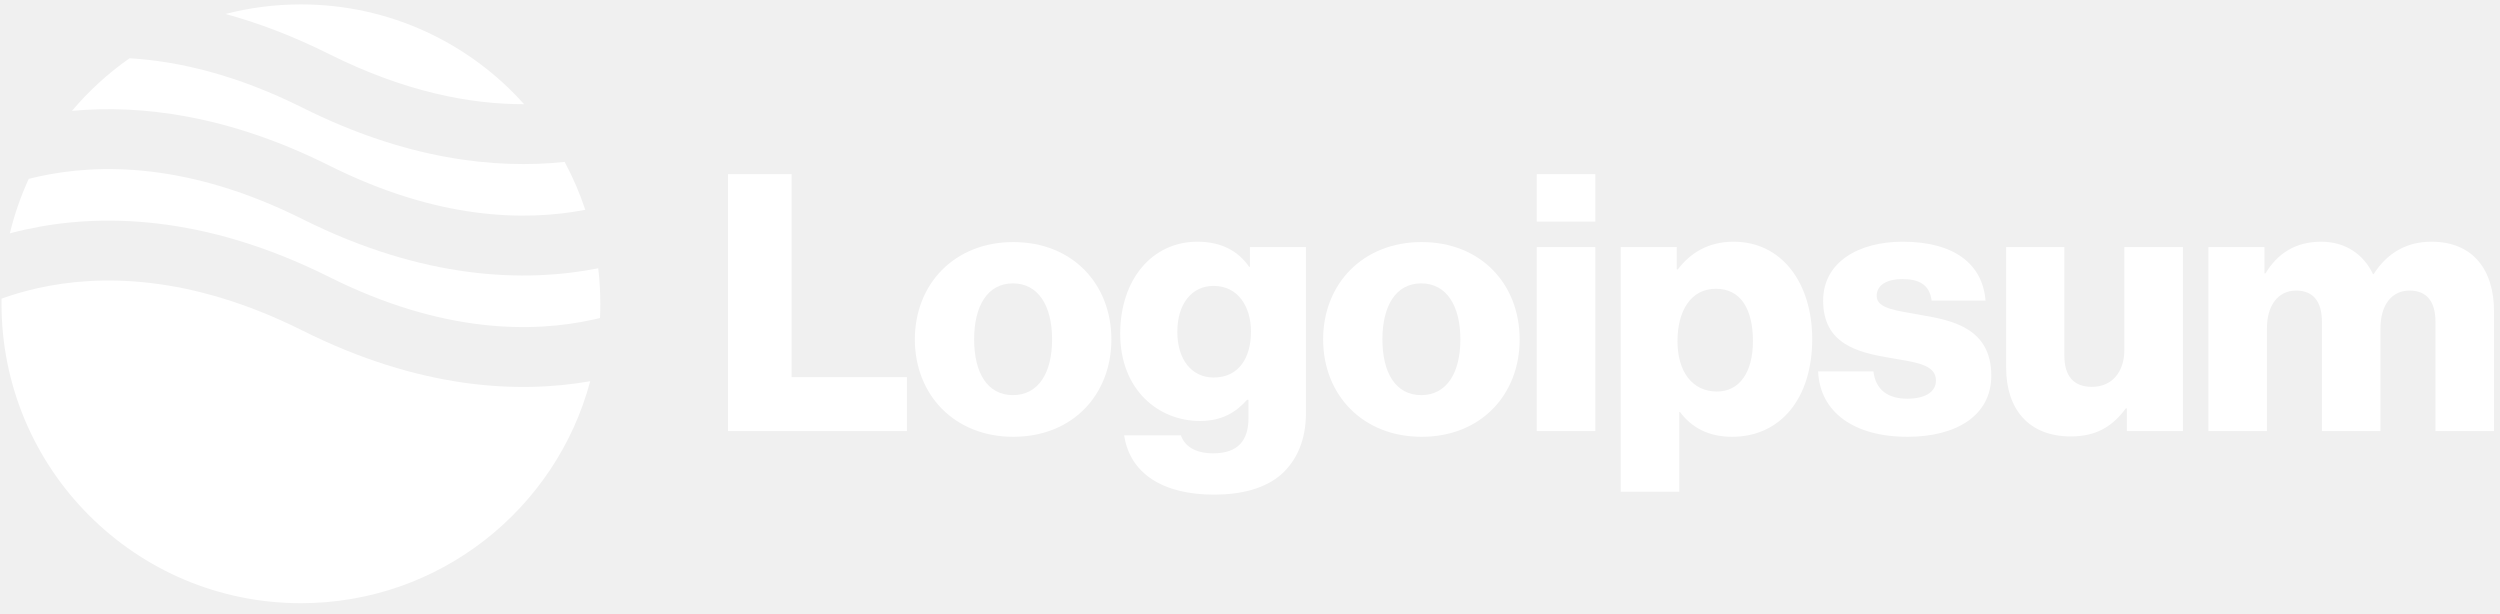
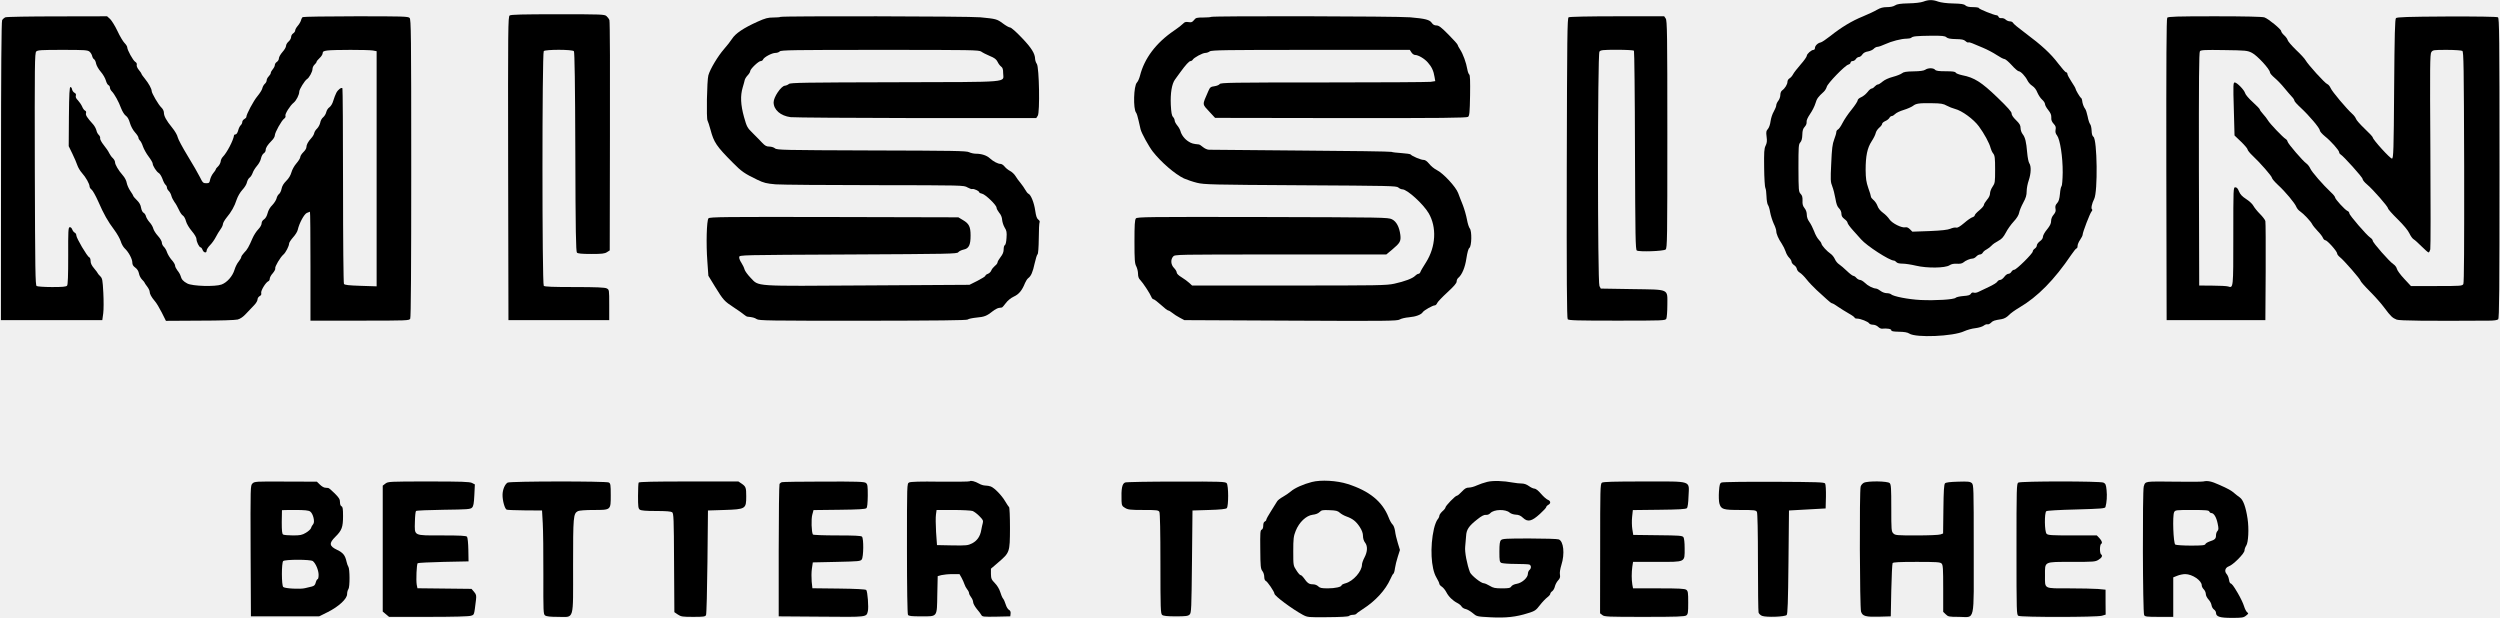
- <svg xmlns="http://www.w3.org/2000/svg" width="167" height="41" viewBox="0 0 167 41" fill="none">
-   <g clip-path="url(#clip0_1_3)">
-     <path d="M48.631 28.794H60.583V25.194H52.879V11.634H48.631V28.794Z" fill="white" />
-     <path d="M67.664 26.394C65.96 26.394 65.072 24.906 65.072 22.674C65.072 20.442 65.96 18.93 67.664 18.93C69.368 18.93 70.28 20.442 70.28 22.674C70.28 24.906 69.368 26.394 67.664 26.394ZM67.688 29.178C71.648 29.178 74.24 26.37 74.24 22.674C74.24 18.978 71.648 16.17 67.688 16.17C63.752 16.17 61.112 18.978 61.112 22.674C61.112 26.37 63.752 29.178 67.688 29.178Z" fill="white" />
-     <path d="M81.094 33.042C82.918 33.042 84.526 32.634 85.606 31.674C86.59 30.786 87.238 29.442 87.238 27.594V16.506H83.494V17.826H83.446C82.726 16.794 81.622 16.146 79.99 16.146C76.942 16.146 74.83 18.69 74.83 22.29C74.83 26.058 77.398 28.122 80.158 28.122C81.646 28.122 82.582 27.522 83.302 26.706H83.398V27.93C83.398 29.418 82.702 30.282 81.046 30.282C79.75 30.282 79.102 29.73 78.886 29.082H75.094C75.478 31.65 77.71 33.042 81.094 33.042ZM81.07 25.218C79.606 25.218 78.646 24.018 78.646 22.17C78.646 20.298 79.606 19.098 81.07 19.098C82.702 19.098 83.566 20.49 83.566 22.146C83.566 23.874 82.774 25.218 81.07 25.218Z" fill="white" />
-     <path d="M94.937 26.394C93.233 26.394 92.345 24.906 92.345 22.674C92.345 20.442 93.233 18.93 94.937 18.93C96.641 18.93 97.553 20.442 97.553 22.674C97.553 24.906 96.641 26.394 94.937 26.394ZM94.961 29.178C98.921 29.178 101.513 26.37 101.513 22.674C101.513 18.978 98.921 16.17 94.961 16.17C91.025 16.17 88.385 18.978 88.385 22.674C88.385 26.37 91.025 29.178 94.961 29.178Z" fill="white" />
-     <path d="M102.655 28.794H106.567V16.506H102.655V28.794ZM102.655 14.802H106.567V11.634H102.655V14.802Z" fill="white" />
-     <path d="M108.264 32.85H112.176V27.522H112.224C112.992 28.554 114.12 29.178 115.704 29.178C118.92 29.178 121.056 26.634 121.056 22.65C121.056 18.954 119.064 16.146 115.8 16.146C114.12 16.146 112.92 16.89 112.08 17.994H112.008V16.506H108.264V32.85ZM114.696 26.154C113.016 26.154 112.056 24.786 112.056 22.794C112.056 20.802 112.92 19.29 114.624 19.29C116.304 19.29 117.096 20.682 117.096 22.794C117.096 24.882 116.184 26.154 114.696 26.154Z" fill="white" />
-     <path d="M127.426 29.178C130.642 29.178 133.018 27.786 133.018 25.098C133.018 21.954 130.474 21.402 128.314 21.042C126.754 20.754 125.362 20.634 125.362 19.77C125.362 19.002 126.106 18.642 127.066 18.642C128.146 18.642 128.89 18.978 129.034 20.082H132.634C132.442 17.658 130.57 16.146 127.09 16.146C124.186 16.146 121.786 17.49 121.786 20.082C121.786 22.962 124.066 23.538 126.202 23.898C127.834 24.186 129.322 24.306 129.322 25.41C129.322 26.202 128.578 26.634 127.402 26.634C126.106 26.634 125.29 26.034 125.146 24.81H121.45C121.57 27.522 123.826 29.178 127.426 29.178Z" fill="white" />
-     <path d="M138.331 29.154C140.035 29.154 141.115 28.482 142.003 27.282H142.075V28.794H145.819V16.506H141.907V23.37C141.907 24.834 141.091 25.842 139.747 25.842C138.499 25.842 137.899 25.098 137.899 23.754V16.506H134.011V24.57C134.011 27.306 135.499 29.154 138.331 29.154Z" fill="white" />
-     <path d="M147.521 28.794H151.433V21.906C151.433 20.442 152.153 19.41 153.377 19.41C154.553 19.41 155.105 20.178 155.105 21.498V28.794H159.017V21.906C159.017 20.442 159.713 19.41 160.961 19.41C162.137 19.41 162.689 20.178 162.689 21.498V28.794H166.601V20.802C166.601 18.042 165.209 16.146 162.425 16.146C160.841 16.146 159.521 16.818 158.561 18.306H158.513C157.889 16.986 156.665 16.146 155.057 16.146C153.281 16.146 152.105 16.986 151.337 18.258H151.265V16.506H147.521V28.794Z" fill="white" />
-     <path fill-rule="evenodd" clip-rule="evenodd" d="M8.654 3.892C7.224 4.892 5.93 6.075 4.807 7.406C9.396 6.98 15.227 7.676 21.996 11.06C29.224 14.675 35.045 14.797 39.096 14.015C38.729 12.902 38.266 11.833 37.718 10.816C33.08 11.305 27.135 10.658 20.207 7.194C15.807 4.994 11.929 4.088 8.654 3.892ZM35.009 6.96C31.347 2.869 26.025 0.294 20.101 0.294C18.362 0.294 16.674 0.516 15.065 0.933C17.244 1.528 19.559 2.398 21.996 3.616C27.068 6.152 31.448 6.969 35.009 6.96ZM39.962 17.922C35.068 18.888 28.31 18.69 20.207 14.638C12.631 10.85 6.602 10.898 2.535 11.802C2.325 11.848 2.12 11.897 1.92 11.948C1.388 13.106 0.963 14.324 0.658 15.588C0.984 15.501 1.32 15.418 1.668 15.341C6.601 14.245 13.572 14.293 21.996 18.505C29.572 22.293 35.601 22.245 39.668 21.341C39.807 21.31 39.944 21.278 40.079 21.245C40.094 20.93 40.101 20.613 40.101 20.294C40.101 19.491 40.054 18.7 39.962 17.922ZM39.426 25.466C34.58 26.313 28.018 25.988 20.207 22.082C12.631 18.295 6.602 18.342 2.535 19.246C1.633 19.447 0.821 19.691 0.104 19.949C0.102 20.063 0.101 20.178 0.101 20.294C0.101 31.339 9.056 40.294 20.101 40.294C29.358 40.294 37.147 34.005 39.426 25.466Z" fill="white" />
+ <svg xmlns="http://www.w3.org/2000/svg" version="1.0" width="2456pt" height="607pt" viewBox="0 0 2456 607" preserveAspectRatio="xMidYMid meet">
+   <g transform="translate(0,607) scale(0.1,-0.1)" fill="#000000" stroke="none">
+     <path d="M18895 6054 c-24 -9 -82 -16 -146 -17 -80 -2 -113 -7 -132 -20 -16 -11 -46 -17 -79 -17 -39 0 -65 -7 -98 -26 -25 -15 -87 -44 -138 -65 -109 -44 -213 -107 -321 -193 -42 -33 -85 -62 -95 -63 -27 -5 -56 -32 -56 -55 0 -10 -6 -18 -14 -18 -21 0 -66 -40 -66 -58 0 -9 -27 -48 -60 -85 -33 -38 -67 -81 -75 -97 -8 -16 -24 -34 -35 -40 -11 -6 -20 -21 -20 -33 0 -25 -24 -65 -52 -85 -11 -8 -18 -26 -18 -45 0 -18 -9 -43 -20 -57 -11 -14 -20 -34 -20 -44 0 -11 -11 -38 -24 -61 -14 -23 -28 -66 -32 -96 -4 -32 -15 -63 -26 -76 -17 -18 -19 -29 -13 -76 6 -43 3 -63 -10 -89 -14 -28 -16 -62 -14 -218 1 -102 7 -191 12 -197 5 -7 10 -44 11 -82 1 -38 8 -76 14 -84 7 -8 17 -41 22 -73 6 -33 22 -82 35 -111 14 -28 25 -61 25 -73 0 -27 21 -76 54 -124 14 -21 31 -56 38 -77 6 -21 22 -48 34 -60 13 -13 24 -30 24 -40 0 -9 11 -24 24 -33 14 -8 26 -25 28 -37 2 -13 15 -30 30 -38 15 -9 44 -38 66 -66 21 -27 66 -74 98 -104 32 -29 78 -71 101 -92 23 -22 46 -39 52 -39 6 0 32 -15 58 -34 27 -18 74 -48 106 -66 31 -17 57 -36 57 -41 0 -5 11 -9 25 -9 32 0 108 -30 118 -47 4 -7 21 -13 37 -13 17 0 39 -9 51 -21 11 -11 28 -19 37 -18 50 5 92 -2 92 -15 0 -10 18 -14 75 -15 53 -1 84 -6 102 -18 65 -43 431 -28 539 23 29 13 78 27 110 30 33 4 69 15 82 25 13 10 29 16 37 13 7 -3 23 4 34 15 20 20 31 24 106 36 26 5 49 18 70 39 16 18 63 51 102 74 181 106 345 273 512 520 23 34 46 62 51 62 6 0 10 11 10 24 0 13 11 40 25 60 14 20 25 43 25 51 0 23 71 208 87 227 8 9 10 18 5 22 -12 7 -1 58 21 101 37 71 30 583 -7 611 -11 7 -17 28 -18 60 -1 27 -7 56 -15 65 -7 8 -18 42 -24 75 -7 32 -17 66 -24 74 -14 17 -28 55 -30 83 -1 11 -6 22 -11 25 -12 8 -54 80 -54 91 0 5 -18 36 -40 69 -22 33 -40 67 -40 76 0 9 -6 16 -13 16 -7 0 -41 39 -77 86 -73 97 -162 179 -327 302 -61 45 -114 89 -117 97 -3 8 -16 15 -30 15 -14 0 -32 8 -42 17 -9 10 -28 16 -41 15 -14 -2 -25 3 -29 12 -3 9 -12 16 -19 16 -23 0 -175 61 -175 71 0 5 -26 9 -57 9 -39 0 -62 5 -75 17 -14 13 -41 17 -121 19 -62 1 -119 9 -146 18 -54 20 -94 20 -146 0z m226 -350 c13 -12 40 -17 93 -18 57 -1 79 -5 94 -19 12 -11 25 -17 29 -14 5 3 22 -1 38 -8 17 -8 64 -27 105 -44 41 -17 102 -49 135 -71 33 -22 67 -40 77 -40 9 0 41 -27 71 -60 29 -33 61 -60 69 -60 19 0 65 -48 86 -91 9 -19 31 -43 49 -54 19 -12 38 -37 48 -64 10 -23 30 -55 46 -69 16 -14 29 -34 29 -44 0 -11 14 -37 32 -59 24 -30 31 -48 30 -74 -2 -24 5 -41 23 -61 20 -21 24 -34 19 -58 -4 -23 0 -39 14 -56 30 -39 57 -212 56 -364 -1 -71 -6 -131 -11 -135 -6 -3 -13 -37 -16 -75 -5 -51 -12 -75 -28 -92 -16 -17 -20 -31 -16 -53 5 -23 1 -37 -18 -60 -16 -18 -25 -41 -25 -63 0 -24 -11 -46 -40 -82 -22 -26 -40 -59 -40 -71 0 -15 -11 -32 -30 -45 -16 -12 -30 -30 -30 -41 0 -10 -9 -24 -20 -31 -11 -7 -20 -20 -20 -28 0 -21 -161 -180 -182 -180 -9 0 -22 -9 -28 -20 -6 -11 -19 -20 -30 -20 -10 0 -28 -13 -40 -30 -12 -16 -30 -30 -40 -30 -11 0 -24 -8 -29 -18 -5 -9 -42 -32 -83 -51 -40 -18 -85 -40 -101 -48 -15 -8 -36 -12 -46 -8 -13 4 -23 0 -29 -11 -7 -13 -27 -19 -73 -22 -35 -3 -69 -10 -76 -17 -17 -18 -198 -29 -347 -22 -118 6 -268 35 -290 57 -5 5 -24 10 -42 10 -17 0 -44 10 -59 22 -15 12 -35 22 -44 23 -32 2 -82 28 -111 57 -16 15 -37 28 -47 28 -10 0 -26 9 -36 20 -9 11 -23 20 -30 20 -7 0 -35 21 -63 48 -27 26 -61 55 -76 65 -16 10 -34 32 -42 51 -8 18 -26 42 -41 52 -38 26 -88 81 -91 100 -1 8 -13 26 -27 40 -13 13 -34 50 -45 82 -12 31 -33 73 -47 92 -16 22 -25 47 -25 71 0 22 -8 47 -22 64 -17 21 -22 40 -20 74 1 33 -3 51 -19 67 -19 20 -20 34 -21 253 0 212 1 233 18 252 13 14 19 38 20 75 1 42 7 61 24 79 13 14 20 32 18 47 -2 15 10 42 34 78 21 30 45 77 53 105 14 47 25 62 82 114 12 11 25 33 29 48 8 34 178 209 211 218 12 3 23 12 23 20 0 8 9 15 20 15 11 0 25 9 32 20 7 11 21 20 30 20 10 0 25 11 33 24 11 16 30 27 57 31 22 4 47 16 56 26 9 10 26 19 37 19 11 0 45 12 75 26 63 29 159 54 211 54 19 0 39 4 45 9 15 15 50 18 193 20 111 1 138 -2 152 -15z" />
+     <path d="M18914 5385 c-15 -10 -51 -15 -115 -16 -72 -1 -99 -6 -114 -19 -11 -9 -51 -25 -89 -35 -42 -11 -81 -29 -101 -46 -18 -16 -39 -29 -47 -29 -7 0 -21 -9 -31 -20 -9 -11 -23 -20 -31 -20 -7 0 -26 -16 -40 -35 -15 -19 -43 -42 -62 -50 -19 -8 -34 -21 -34 -30 0 -10 -27 -51 -60 -92 -34 -41 -74 -101 -90 -133 -16 -32 -36 -60 -45 -63 -8 -4 -15 -14 -15 -24 0 -10 -9 -43 -21 -73 -17 -44 -23 -91 -29 -235 -8 -164 -7 -183 10 -225 10 -25 24 -79 31 -120 9 -55 19 -81 36 -97 14 -14 23 -34 23 -52 0 -22 8 -36 30 -53 17 -12 30 -28 30 -36 0 -9 25 -43 55 -76 31 -34 65 -73 78 -87 54 -63 279 -209 323 -209 6 0 17 -7 24 -15 8 -10 30 -15 60 -15 27 0 86 -9 132 -20 109 -26 288 -24 330 4 18 12 42 17 72 15 29 -2 51 2 63 12 23 20 69 39 92 39 10 0 26 9 36 20 10 11 26 20 36 20 10 0 23 8 28 18 5 10 22 24 38 32 15 8 37 25 48 37 11 13 40 33 65 46 34 18 51 36 75 81 16 32 51 81 77 109 31 33 50 65 54 87 3 19 21 63 40 98 26 47 34 75 34 113 0 27 9 75 20 106 23 67 26 140 6 169 -8 11 -17 58 -21 104 -9 106 -19 150 -45 183 -11 14 -20 40 -20 59 0 27 -9 43 -45 78 -29 28 -44 52 -43 65 2 14 -36 58 -140 158 -156 150 -226 195 -345 218 -32 7 -61 18 -64 25 -4 10 -29 14 -98 14 -70 0 -96 4 -105 15 -16 19 -69 19 -96 0z m211 -353 c22 -12 58 -26 81 -32 68 -17 183 -101 235 -172 51 -69 104 -166 115 -213 4 -16 15 -41 26 -54 15 -20 18 -43 18 -156 0 -125 -1 -134 -25 -169 -14 -20 -25 -50 -25 -66 0 -18 -11 -42 -30 -63 -16 -19 -30 -42 -30 -50 0 -9 -20 -32 -45 -53 -25 -20 -45 -42 -45 -49 0 -7 -10 -15 -22 -19 -13 -3 -50 -29 -82 -57 -42 -35 -65 -49 -79 -45 -11 3 -36 -2 -56 -11 -26 -11 -84 -18 -205 -23 l-169 -6 -24 24 c-16 16 -31 22 -44 19 -35 -9 -131 39 -157 78 -12 19 -41 49 -64 65 -27 20 -46 44 -54 68 -7 20 -25 46 -39 57 -14 12 -25 26 -25 33 0 7 -11 45 -26 85 -20 59 -25 91 -26 177 0 138 16 216 59 282 19 29 37 65 40 81 3 15 18 38 34 52 16 13 29 30 29 38 0 8 14 20 30 27 17 7 35 21 41 31 5 11 16 19 24 19 8 0 22 9 33 20 10 11 47 29 84 40 36 11 76 29 90 39 31 25 61 29 188 27 87 -1 112 -5 145 -24z" />
+     <path d="M5007 5918 c-16 -12 -17 -111 -15 -1503 l3 -1490 495 0 495 0 0 150 c0 149 0 149 -25 162 -18 9 -101 13 -315 13 -213 0 -294 3 -303 12 -17 17 -17 2289 0 2306 17 17 282 17 296 -1 7 -9 12 -318 14 -989 2 -785 6 -980 16 -990 9 -9 49 -13 140 -13 105 0 133 3 155 18 l27 17 2 1121 c2 616 0 1130 -5 1141 -4 12 -17 29 -29 40 -20 17 -48 18 -478 18 -349 0 -460 -3 -473 -12z" />
+     <path d="M53 5900 c-12 -5 -26 -18 -32 -28 -7 -13 -11 -496 -11 -1483 l-1 -1464 498 0 498 0 9 65 c5 36 5 128 1 205 -7 127 -9 140 -31 162 -13 13 -24 26 -24 29 0 3 -16 24 -35 47 -24 28 -35 50 -35 73 0 18 -6 34 -14 37 -20 8 -126 188 -126 214 0 11 -7 23 -15 27 -8 3 -20 17 -25 31 -6 16 -16 25 -26 23 -13 -3 -15 -37 -14 -282 0 -196 -3 -282 -11 -292 -9 -11 -44 -14 -148 -14 -75 0 -143 5 -151 10 -13 8 -15 149 -18 1149 -2 1028 -1 1141 14 1155 13 14 50 16 259 16 216 0 245 -2 264 -17 12 -10 23 -29 26 -42 3 -14 11 -29 19 -33 7 -4 17 -23 20 -43 4 -19 24 -55 46 -80 22 -25 44 -64 50 -86 6 -22 18 -43 26 -46 7 -3 14 -13 14 -24 0 -10 8 -26 18 -36 26 -26 68 -101 92 -167 13 -33 32 -63 46 -73 16 -10 30 -35 40 -70 9 -32 30 -71 50 -93 19 -21 34 -44 34 -52 0 -9 7 -21 14 -28 8 -6 22 -33 30 -58 9 -26 34 -71 56 -100 22 -29 40 -60 40 -69 0 -22 38 -81 60 -93 10 -5 26 -31 36 -57 9 -27 23 -53 31 -59 7 -6 13 -18 13 -27 0 -9 8 -24 19 -34 10 -10 21 -31 25 -48 4 -16 18 -43 30 -60 13 -16 32 -51 44 -77 11 -25 29 -51 39 -56 10 -6 24 -30 30 -55 7 -26 31 -66 58 -98 26 -30 45 -63 45 -76 0 -29 27 -83 41 -83 5 0 14 -11 19 -25 11 -29 40 -34 40 -7 0 11 15 35 34 54 19 19 44 55 56 79 12 24 33 58 46 76 13 17 24 41 24 51 0 11 16 39 35 63 47 56 79 112 100 178 11 32 34 72 56 96 22 23 42 56 45 74 4 17 15 38 25 45 11 7 24 28 31 47 6 19 26 50 43 70 18 20 35 52 39 73 4 20 16 42 26 49 11 6 20 21 20 32 0 24 18 51 60 94 17 16 30 39 30 51 0 28 66 146 91 164 12 8 17 20 13 29 -6 17 46 101 82 129 25 21 54 77 54 108 0 22 54 109 76 123 21 12 54 73 54 99 0 14 9 33 20 43 11 10 20 22 20 28 0 5 14 22 30 37 17 15 30 37 30 48 0 15 9 21 46 26 60 8 397 8 447 0 l37 -7 0 -1155 0 -1155 -156 5 c-119 4 -158 8 -165 19 -5 8 -9 425 -9 965 0 523 -3 954 -6 957 -11 11 -43 -13 -60 -45 -9 -17 -22 -52 -30 -78 -8 -29 -24 -54 -38 -64 -13 -8 -27 -30 -31 -48 -4 -18 -18 -40 -30 -50 -13 -10 -26 -33 -29 -53 -4 -19 -18 -45 -31 -58 -13 -12 -26 -32 -28 -44 -2 -13 -15 -35 -29 -50 -31 -34 -48 -65 -48 -90 0 -11 -13 -32 -30 -48 -16 -16 -30 -37 -30 -48 0 -10 -17 -38 -38 -62 -21 -24 -42 -62 -49 -88 -8 -29 -26 -60 -51 -84 -26 -26 -41 -51 -46 -78 -4 -22 -16 -45 -26 -52 -9 -7 -20 -26 -23 -42 -4 -16 -22 -45 -41 -65 -22 -21 -40 -52 -47 -80 -7 -28 -20 -51 -35 -61 -15 -9 -24 -25 -24 -40 0 -14 -14 -38 -32 -57 -18 -18 -44 -58 -57 -88 -36 -84 -52 -113 -83 -143 -15 -16 -28 -35 -28 -42 0 -7 -11 -27 -25 -44 -14 -16 -33 -53 -41 -81 -19 -63 -72 -124 -127 -145 -61 -23 -287 -17 -337 10 -40 21 -57 40 -66 75 -4 14 -18 38 -31 53 -12 16 -23 37 -23 48 0 10 -15 36 -34 56 -18 21 -38 54 -45 74 -6 20 -21 45 -31 54 -11 10 -20 29 -20 42 0 13 -17 42 -39 66 -21 23 -41 55 -45 71 -4 17 -20 45 -37 63 -16 18 -32 45 -35 58 -3 14 -14 30 -24 35 -10 5 -20 26 -24 49 -4 27 -17 51 -41 74 -19 19 -35 37 -35 41 0 4 -13 26 -29 49 -16 23 -32 59 -36 80 -3 22 -20 54 -39 75 -43 49 -76 105 -76 129 0 11 -10 28 -21 39 -12 10 -28 33 -36 49 -7 17 -32 53 -54 80 -22 28 -38 57 -35 67 2 9 -4 24 -14 33 -10 9 -20 29 -23 45 -4 16 -18 42 -31 57 -63 70 -77 93 -71 112 3 12 0 21 -9 24 -9 4 -22 21 -29 40 -8 18 -27 46 -41 61 -19 18 -25 33 -21 46 4 13 0 22 -14 29 -11 6 -21 21 -23 33 -2 13 -9 23 -16 23 -9 0 -13 -65 -15 -290 l-2 -291 36 -74 c20 -41 42 -92 49 -114 7 -21 27 -55 45 -75 38 -42 75 -108 75 -133 0 -9 9 -23 20 -31 11 -8 40 -60 65 -116 55 -126 94 -195 158 -280 27 -36 55 -86 63 -111 7 -25 25 -57 39 -70 38 -35 75 -104 75 -139 0 -21 8 -35 29 -50 19 -14 31 -33 36 -57 3 -20 17 -47 31 -61 13 -13 24 -26 24 -29 0 -3 11 -20 25 -38 14 -18 25 -41 25 -50 0 -23 17 -54 50 -93 16 -17 46 -68 69 -113 l41 -82 332 2 c201 0 349 5 373 11 26 7 55 27 83 58 24 25 59 62 78 82 19 19 34 45 34 57 0 12 9 26 21 33 14 7 19 17 15 31 -5 23 45 105 70 115 8 3 14 14 14 25 0 11 13 36 30 54 16 19 27 40 24 48 -6 15 51 111 80 135 22 18 56 84 56 108 0 10 18 37 39 61 22 24 43 57 46 74 15 66 62 153 89 166 15 6 29 12 31 12 3 0 5 -241 5 -535 l0 -535 485 0 c469 0 485 1 495 19 7 13 10 492 10 1480 0 1320 -2 1461 -16 1475 -14 15 -73 16 -527 16 -282 0 -517 -4 -523 -8 -6 -4 -14 -18 -17 -32 -4 -14 -18 -38 -32 -54 -14 -16 -25 -36 -25 -45 0 -9 -9 -22 -20 -29 -11 -7 -20 -23 -20 -35 0 -13 -11 -33 -25 -45 -14 -12 -25 -31 -25 -43 0 -12 -16 -39 -35 -60 -19 -22 -35 -49 -35 -62 0 -12 -9 -28 -20 -35 -11 -7 -20 -20 -20 -31 0 -10 -9 -28 -20 -41 -11 -13 -20 -29 -20 -37 0 -7 -9 -22 -20 -33 -11 -11 -20 -28 -20 -38 0 -11 -8 -27 -19 -36 -10 -9 -21 -29 -24 -44 -3 -15 -25 -49 -48 -77 -38 -45 -109 -178 -109 -204 0 -6 -9 -15 -20 -21 -11 -6 -20 -19 -20 -29 0 -10 -7 -24 -15 -31 -8 -7 -20 -30 -25 -51 -6 -23 -17 -39 -25 -39 -8 0 -16 -4 -16 -10 -6 -48 -70 -171 -110 -211 -11 -11 -20 -31 -21 -45 -2 -15 -13 -36 -25 -48 -13 -11 -23 -25 -23 -30 0 -4 -11 -21 -25 -37 -13 -16 -27 -45 -31 -64 -6 -31 -10 -35 -38 -35 -30 0 -35 5 -62 60 -16 33 -70 126 -120 208 -50 82 -94 164 -98 183 -3 19 -27 61 -54 94 -59 72 -82 115 -82 150 0 15 -11 36 -25 49 -28 26 -95 141 -95 162 0 22 -29 74 -66 120 -19 23 -34 44 -34 49 0 4 -12 21 -26 38 -15 18 -23 38 -21 49 4 12 -2 23 -15 31 -21 13 -78 116 -78 142 0 9 -12 28 -27 43 -14 14 -46 67 -69 117 -23 49 -56 102 -72 118 l-30 27 -489 -1 c-268 0 -498 -4 -510 -9z" />
+     <path d="M7667 5904 c-3 -3 -34 -6 -69 -6 -53 0 -78 -6 -158 -42 -137 -62 -215 -115 -248 -167 -16 -24 -51 -70 -79 -101 -61 -70 -137 -197 -154 -258 -14 -50 -21 -428 -8 -445 4 -6 17 -46 29 -89 33 -125 58 -162 219 -324 87 -88 113 -106 241 -168 64 -31 90 -37 180 -45 58 -4 497 -8 977 -8 866 -1 872 -1 907 -22 20 -11 41 -19 48 -16 15 5 68 -20 68 -32 0 -5 12 -11 28 -14 33 -7 142 -112 142 -137 0 -10 12 -32 26 -50 17 -19 28 -45 29 -70 2 -22 13 -56 25 -76 19 -29 22 -46 18 -101 -2 -39 -9 -68 -16 -71 -7 -2 -12 -21 -12 -41 0 -27 -9 -49 -30 -76 -16 -21 -30 -44 -30 -52 0 -9 -12 -24 -26 -35 -14 -12 -30 -31 -35 -44 -5 -14 -20 -29 -34 -34 -14 -5 -25 -14 -25 -20 0 -5 -35 -27 -78 -49 l-78 -39 -1000 -6 c-1141 -7 -1064 -13 -1151 76 -28 29 -55 66 -59 82 -4 16 -18 45 -31 65 -13 19 -23 44 -21 56 3 20 4 20 1071 25 999 5 1069 6 1081 22 7 10 31 21 52 26 52 10 69 44 69 138 0 87 -15 117 -75 152 l-45 27 -1221 3 c-1083 2 -1223 1 -1234 -13 -18 -22 -24 -251 -11 -422 l10 -142 66 -108 c81 -131 90 -142 185 -204 41 -27 86 -58 98 -69 13 -11 29 -21 35 -21 51 -5 69 -10 91 -24 22 -15 117 -16 1042 -16 737 1 1021 4 1031 12 7 7 46 15 86 19 78 7 101 16 160 63 21 16 48 31 60 32 12 1 25 3 29 4 5 0 21 20 38 42 19 26 48 50 79 65 51 23 82 61 111 134 8 19 22 41 32 48 27 20 44 58 63 147 10 44 22 83 28 87 6 3 11 67 12 155 0 82 4 154 8 160 4 7 -2 18 -13 26 -14 10 -22 33 -30 88 -11 78 -43 157 -67 166 -7 3 -21 20 -30 37 -9 17 -30 47 -47 68 -17 20 -40 51 -51 70 -11 18 -35 40 -53 49 -18 9 -41 28 -53 43 -11 14 -29 26 -40 26 -26 0 -71 24 -105 55 -30 28 -81 45 -137 45 -21 0 -51 7 -67 15 -25 13 -156 15 -958 17 -870 3 -931 4 -949 21 -11 9 -35 17 -55 17 -28 0 -42 8 -69 36 -19 20 -60 63 -92 94 -56 55 -60 62 -88 161 -33 119 -37 208 -13 289 9 29 18 63 20 73 2 11 15 32 29 47 14 14 25 33 25 41 0 21 82 99 103 99 10 0 20 7 23 15 9 23 87 65 121 65 17 0 36 7 43 15 11 13 133 15 984 15 909 0 973 -1 996 -17 13 -10 51 -29 84 -43 47 -19 64 -33 76 -57 8 -18 24 -39 35 -47 15 -11 20 -26 20 -65 0 -94 105 -86 -1062 -89 -885 -2 -1029 -4 -1043 -17 -9 -8 -27 -16 -40 -17 -37 -4 -110 -112 -110 -163 0 -74 68 -133 167 -146 37 -4 596 -8 1240 -9 l1173 0 15 23 c22 34 14 476 -9 509 -9 12 -16 34 -17 48 -1 54 -36 110 -131 209 -55 58 -104 101 -115 101 -10 0 -42 18 -71 40 -58 43 -67 45 -221 60 -110 11 -1953 14 -1964 4z" />
+     <path d="M11897 5904 c-3 -3 -37 -6 -76 -6 -64 0 -73 -2 -91 -25 -17 -21 -26 -25 -54 -20 -27 4 -38 1 -53 -15 -10 -11 -49 -42 -88 -68 -177 -120 -293 -273 -336 -445 -7 -27 -20 -56 -30 -66 -32 -32 -38 -259 -8 -296 6 -6 17 -43 25 -80 8 -37 17 -75 19 -83 9 -38 81 -169 120 -219 81 -104 218 -222 306 -264 30 -13 88 -33 129 -43 69 -17 145 -19 1016 -24 879 -5 943 -6 961 -22 11 -10 29 -18 40 -18 47 0 205 -144 258 -234 81 -138 71 -329 -25 -482 -28 -43 -53 -86 -56 -96 -3 -10 -12 -18 -19 -18 -8 0 -22 -9 -32 -19 -24 -26 -104 -56 -205 -78 -77 -17 -156 -18 -1035 -18 l-952 0 -28 26 c-15 14 -49 39 -75 55 -29 17 -48 36 -48 47 0 10 -12 30 -26 44 -32 32 -36 83 -9 113 18 20 23 20 1056 20 l1038 0 60 50 c75 63 85 80 78 142 -10 78 -38 132 -83 154 -38 18 -77 19 -1270 22 -1140 2 -1232 1 -1245 -14 -11 -14 -14 -63 -14 -228 0 -181 3 -216 18 -243 9 -18 17 -50 17 -73 0 -28 7 -47 23 -62 26 -27 95 -132 108 -165 5 -13 14 -23 21 -23 7 0 40 -25 73 -55 32 -30 65 -55 71 -55 7 0 25 -11 41 -24 15 -13 48 -34 73 -47 l45 -24 1045 -5 c943 -5 1047 -3 1070 11 14 9 55 19 92 22 68 6 120 26 135 50 11 18 98 67 118 67 8 0 19 10 24 23 5 12 50 59 100 105 64 59 91 90 91 106 0 13 7 29 16 36 37 31 67 103 80 192 9 57 19 95 29 102 23 17 26 167 4 192 -9 11 -21 50 -28 89 -7 38 -25 101 -40 140 -16 38 -36 92 -46 118 -22 61 -148 197 -211 227 -24 12 -57 39 -74 61 -21 25 -39 38 -53 38 -24 -2 -118 38 -128 53 -3 5 -44 11 -90 14 -46 3 -91 8 -99 12 -8 4 -409 10 -890 13 -481 4 -888 7 -903 8 -16 0 -42 12 -59 26 -16 14 -35 26 -41 26 -54 5 -72 10 -100 28 -38 23 -71 66 -80 103 -4 14 -18 40 -32 56 -14 17 -25 38 -25 48 0 9 -7 26 -17 36 -12 13 -17 44 -21 118 -5 115 10 207 42 250 12 15 35 47 51 70 52 72 87 110 101 110 7 0 17 6 21 13 12 21 97 67 124 67 13 0 33 7 43 15 17 13 153 15 993 15 l973 0 16 -25 c9 -14 25 -25 36 -25 31 0 93 -36 126 -75 37 -41 56 -83 65 -141 l7 -41 -46 -7 c-26 -3 -500 -6 -1055 -6 -906 0 -1009 -2 -1017 -16 -5 -8 -28 -18 -51 -21 -37 -5 -44 -10 -60 -47 -62 -144 -64 -123 15 -209 l51 -55 1234 -2 c993 -1 1237 2 1251 12 14 11 17 41 20 211 2 139 0 200 -8 205 -6 4 -15 27 -19 51 -11 65 -42 150 -70 193 -14 21 -25 42 -25 47 0 6 -40 51 -89 100 -73 74 -96 91 -119 91 -20 0 -35 8 -46 25 -21 31 -63 42 -213 55 -128 11 -1945 15 -1956 4z" />
+     <path d="M15410 5900 c-13 -8 -15 -186 -18 -1481 -2 -1084 1 -1475 9 -1485 9 -12 97 -14 485 -14 458 0 474 1 484 19 5 11 10 71 10 134 0 164 28 151 -348 157 l-306 5 -13 25 c-19 37 -19 2278 0 2303 11 15 32 18 171 18 88 0 163 -4 168 -9 4 -4 9 -445 10 -980 3 -852 5 -974 18 -983 23 -15 263 -7 283 10 16 12 17 104 17 1130 0 994 -2 1119 -16 1139 l-15 22 -462 0 c-274 0 -468 -4 -477 -10z" />
+     <path d="M21291 5896 c-8 -10 -10 -407 -9 -1492 l3 -1479 485 0 485 0 3 475 c1 261 0 485 -3 498 -3 13 -27 44 -53 70 -26 26 -55 62 -64 79 -9 18 -41 48 -71 67 -40 26 -59 46 -71 75 -11 29 -22 41 -36 41 -20 0 -20 -6 -20 -479 0 -518 1 -512 -52 -495 -13 4 -81 8 -153 8 l-130 1 -3 1144 c-1 874 1 1147 10 1158 10 12 51 14 237 11 214 -3 229 -4 274 -27 51 -25 177 -162 177 -192 0 -9 21 -33 46 -54 25 -21 68 -65 95 -99 27 -33 61 -72 74 -86 14 -14 25 -31 25 -39 0 -7 28 -38 62 -69 84 -78 188 -201 188 -223 0 -10 23 -36 50 -58 57 -45 140 -138 140 -157 0 -7 6 -17 14 -21 30 -18 216 -225 216 -241 0 -10 20 -35 46 -56 57 -48 204 -216 204 -233 0 -8 42 -55 94 -106 59 -58 102 -110 116 -140 12 -26 31 -52 42 -58 11 -6 46 -38 78 -70 32 -32 63 -59 68 -59 6 0 13 14 17 30 4 17 4 454 1 972 -5 834 -4 944 9 965 15 22 20 23 153 23 75 0 144 -5 152 -10 13 -8 15 -148 18 -1140 1 -774 -1 -1137 -8 -1150 -10 -19 -23 -20 -263 -20 l-252 0 -66 71 c-37 39 -69 83 -72 98 -4 17 -19 36 -36 47 -37 24 -201 210 -201 229 0 8 -11 22 -25 31 -36 24 -205 220 -205 238 0 9 -8 20 -19 24 -23 9 -121 116 -121 132 0 7 -17 29 -39 49 -82 77 -192 204 -205 236 -8 18 -25 40 -38 49 -32 21 -182 195 -185 215 -1 9 -10 21 -19 26 -26 15 -157 152 -174 183 -9 15 -30 43 -48 62 -17 19 -32 39 -32 45 0 5 -31 38 -69 72 -38 34 -72 74 -75 88 -8 31 -80 105 -102 105 -15 0 -16 -24 -9 -260 l7 -261 64 -61 c35 -34 64 -68 64 -76 0 -8 22 -36 49 -61 73 -68 191 -203 191 -219 0 -8 27 -39 60 -70 72 -66 165 -178 179 -214 6 -15 22 -35 38 -45 34 -23 105 -98 118 -126 6 -12 30 -42 53 -66 24 -24 47 -54 52 -67 5 -13 16 -24 24 -24 19 0 116 -109 116 -130 0 -9 13 -25 28 -37 36 -27 202 -217 202 -232 0 -6 41 -53 92 -104 50 -50 115 -123 143 -162 61 -82 79 -99 120 -115 27 -11 298 -14 907 -10 50 0 81 5 90 13 11 11 13 279 13 1486 0 1297 -2 1473 -15 1481 -9 6 -201 9 -502 8 -384 -2 -490 -6 -500 -16 -10 -10 -14 -154 -18 -695 -4 -607 -7 -682 -21 -685 -16 -3 -189 187 -189 208 0 6 -36 45 -80 86 -43 41 -82 85 -85 97 -4 12 -19 33 -35 47 -56 50 -201 222 -214 255 -8 18 -23 36 -33 39 -22 7 -190 192 -213 234 -8 15 -50 61 -93 101 -42 41 -80 84 -83 97 -3 12 -19 34 -35 48 -16 14 -29 33 -29 41 0 17 -124 120 -164 134 -18 7 -189 11 -485 11 -374 0 -461 -3 -470 -14z" />
+     <path d="M9526 1342 c-4 -4 -135 -5 -291 -4 -196 3 -290 0 -304 -8 -21 -11 -21 -11 -21 -648 0 -384 4 -643 10 -652 7 -12 33 -15 129 -15 164 0 155 -12 159 215 l4 180 36 10 c21 5 69 10 108 10 l70 0 21 -37 c11 -21 24 -49 28 -63 4 -14 16 -36 26 -49 11 -13 19 -30 19 -38 0 -8 9 -26 20 -40 11 -14 20 -36 20 -48 0 -13 16 -42 35 -66 20 -23 40 -50 46 -61 9 -17 21 -18 147 -16 l137 3 3 27 c2 18 -3 30 -16 37 -10 5 -25 29 -32 53 -7 24 -19 50 -27 59 -7 8 -19 37 -27 64 -9 29 -30 64 -53 87 -33 34 -37 44 -38 90 l0 51 71 61 c114 98 115 99 116 337 0 113 -4 204 -9 208 -5 3 -22 29 -38 56 -33 57 -105 132 -142 146 -13 5 -37 9 -53 9 -16 0 -44 8 -62 19 -40 23 -82 33 -92 23z m29 -292 c15 -6 45 -28 67 -51 34 -34 39 -44 33 -67 -4 -15 -11 -45 -15 -68 -10 -62 -40 -106 -90 -132 -42 -21 -56 -22 -195 -20 l-150 3 -9 128 c-4 71 -5 148 -1 173 l6 44 164 0 c90 0 176 -5 190 -10z" />
+     <path d="M12888 1335 c-83 -21 -170 -60 -206 -92 -18 -15 -53 -40 -79 -54 -26 -14 -51 -34 -57 -45 -6 -10 -32 -52 -58 -93 -27 -42 -48 -80 -48 -87 0 -7 -7 -14 -15 -18 -9 -3 -15 -18 -15 -40 0 -21 -6 -36 -16 -40 -13 -5 -15 -32 -13 -193 1 -167 4 -191 20 -212 11 -13 19 -39 19 -58 0 -20 6 -36 14 -39 17 -6 86 -108 86 -126 0 -22 174 -151 279 -208 46 -24 51 -25 245 -23 127 1 202 5 209 12 6 6 23 11 38 11 15 0 31 5 34 10 4 6 32 26 63 46 125 80 223 187 272 297 11 26 24 49 29 51 5 3 12 27 15 53 4 27 16 78 28 114 l21 66 -21 69 c-12 38 -24 90 -27 117 -4 27 -14 55 -25 65 -10 9 -28 41 -39 71 -61 154 -188 258 -401 326 -106 34 -263 43 -352 20z m274 -302 c13 -12 43 -29 66 -37 62 -22 95 -49 131 -104 21 -33 31 -61 31 -88 0 -23 8 -49 20 -64 27 -34 25 -89 -5 -146 -14 -26 -25 -58 -25 -71 0 -65 -86 -163 -161 -183 -22 -6 -39 -15 -39 -19 0 -17 -63 -31 -136 -31 -61 0 -78 4 -94 20 -12 12 -33 20 -55 20 -35 0 -52 12 -88 64 -10 14 -23 26 -30 26 -7 0 -25 21 -42 48 -30 46 -30 48 -30 187 0 124 3 147 24 200 34 85 103 150 166 158 30 3 55 13 69 27 19 19 30 21 98 18 62 -2 81 -7 100 -25z" />
+     <path d="M14610 1336 c-30 -7 -75 -23 -100 -34 -25 -12 -60 -22 -79 -22 -26 0 -41 -9 -70 -40 -20 -22 -42 -40 -49 -40 -15 0 -112 -100 -112 -116 0 -6 -13 -23 -30 -37 -16 -15 -30 -35 -30 -44 0 -9 -8 -26 -18 -37 -10 -12 -26 -52 -35 -91 -40 -175 -29 -389 24 -478 16 -27 29 -54 29 -62 0 -7 11 -20 25 -29 14 -9 33 -33 44 -54 22 -43 63 -83 108 -106 18 -9 37 -25 42 -35 6 -10 23 -21 39 -24 16 -3 47 -21 70 -40 40 -34 41 -34 174 -41 151 -8 253 3 368 40 69 21 79 28 118 79 24 31 57 65 73 77 16 12 29 27 29 34 0 7 8 19 19 26 10 7 22 28 26 46 4 18 18 45 31 59 19 20 23 33 19 57 -4 19 2 57 14 96 35 109 22 233 -26 251 -13 5 -143 9 -288 9 -226 0 -266 -2 -279 -16 -12 -12 -16 -38 -16 -114 0 -88 2 -100 19 -110 11 -5 74 -10 140 -10 65 0 126 -3 135 -6 20 -8 21 -38 1 -54 -8 -7 -15 -24 -15 -37 0 -38 -57 -89 -108 -98 -26 -4 -48 -15 -55 -26 -10 -16 -24 -19 -92 -19 -67 0 -86 4 -120 25 -22 13 -48 25 -58 25 -27 0 -123 77 -136 108 -29 76 -53 199 -47 252 3 30 7 78 9 105 3 62 27 98 109 162 42 34 68 47 85 45 15 -2 32 4 44 17 35 38 150 41 190 5 11 -10 38 -19 60 -20 30 -1 49 -10 72 -32 46 -43 85 -34 165 39 34 31 62 61 62 67 0 6 9 16 20 22 27 14 25 39 -4 50 -13 5 -43 31 -67 59 -26 31 -52 51 -65 51 -11 0 -35 11 -54 25 -22 16 -47 25 -71 25 -20 0 -58 4 -85 9 -95 18 -198 21 -254 7z" />
+     <path d="M21645 1340 c-16 -3 -136 -4 -266 -2 -130 3 -252 2 -272 -2 -32 -6 -38 -12 -47 -46 -13 -48 -10 -1236 4 -1262 7 -16 25 -18 147 -18 l139 0 0 194 0 194 40 16 c22 9 57 16 77 16 70 0 163 -63 163 -111 0 -11 9 -28 20 -39 11 -11 20 -32 20 -46 0 -14 12 -38 27 -54 14 -15 27 -40 29 -55 2 -15 12 -34 23 -42 12 -8 21 -23 21 -33 0 -38 37 -50 156 -50 99 0 114 2 139 22 25 19 26 23 11 33 -9 7 -23 34 -31 61 -8 27 -36 85 -62 129 -43 73 -56 90 -75 97 -3 2 -9 18 -11 36 -3 19 -13 42 -22 52 -25 28 -15 63 20 76 44 15 155 127 155 156 0 13 8 34 17 48 21 30 28 166 13 265 -17 114 -43 185 -76 208 -16 11 -40 30 -54 42 -29 26 -61 44 -150 83 -75 34 -113 42 -155 32z m59 -295 c3 -8 12 -15 19 -15 26 0 50 -40 63 -102 11 -51 10 -63 -2 -75 -8 -8 -14 -27 -14 -42 0 -33 -11 -44 -62 -60 -20 -7 -39 -18 -42 -26 -4 -12 -32 -15 -143 -15 -76 0 -145 5 -153 10 -19 12 -29 285 -11 319 11 20 18 21 175 21 136 0 165 -3 170 -15z" />
+     <path d="M2480 1320 c-20 -20 -20 -27 -18 -663 l3 -642 335 0 335 0 85 42 c109 55 190 130 190 177 0 18 6 40 13 49 15 21 14 201 -1 220 -5 7 -13 28 -17 47 -14 64 -33 89 -93 118 -78 37 -82 65 -17 129 63 62 75 94 75 203 0 71 -3 92 -15 96 -9 4 -15 19 -15 41 0 28 -9 43 -52 86 -29 29 -57 53 -63 53 -5 1 -19 2 -31 3 -12 0 -35 14 -51 30 l-30 29 -306 1 c-296 2 -307 1 -327 -19z m567 -275 c29 -20 49 -102 30 -124 -8 -9 -18 -26 -21 -38 -4 -12 -27 -33 -51 -47 -37 -22 -55 -26 -127 -26 -46 0 -89 4 -97 9 -10 7 -13 36 -13 122 1 63 2 115 2 117 0 1 57 2 128 2 96 0 133 -4 149 -15z m26 -487 c28 -21 57 -90 57 -135 0 -24 -4 -43 -10 -43 -5 0 -13 -14 -18 -32 -6 -25 -15 -34 -38 -40 -16 -3 -46 -11 -67 -16 -44 -12 -196 -4 -214 11 -18 13 -18 238 -1 255 17 17 268 17 291 0z" />
+     <path d="M3786 1319 l-26 -20 0 -619 0 -618 31 -26 31 -26 387 0 c247 0 399 4 418 11 33 11 30 1 49 155 5 44 3 54 -19 80 l-25 29 -266 3 -265 3 -7 34 c-8 45 -1 201 9 212 5 4 119 10 254 13 l246 5 -2 115 c-1 63 -7 120 -13 127 -8 10 -66 13 -244 13 -287 0 -271 -8 -268 134 1 54 6 102 11 106 4 5 126 10 270 12 236 3 264 5 280 21 14 14 19 40 23 123 l5 105 -29 15 c-24 11 -100 14 -426 14 -387 0 -398 -1 -424 -21z" />
+     <path d="M4987 1329 c-27 -16 -49 -68 -50 -119 -1 -58 22 -140 41 -147 8 -3 89 -6 181 -7 l166 -1 7 -125 c4 -69 7 -298 6 -509 -1 -363 0 -385 17 -397 13 -10 52 -14 127 -14 163 0 148 -51 148 500 0 490 2 514 48 539 12 6 76 11 149 11 176 0 173 -3 173 145 0 103 -2 115 -19 125 -27 14 -969 13 -994 -1z" />
+     <path d="M6274 1329 c-3 -6 -6 -65 -6 -132 0 -104 2 -123 18 -134 13 -9 58 -13 159 -13 97 0 146 -4 158 -12 15 -12 17 -56 19 -498 l3 -484 34 -23 c31 -21 46 -23 151 -23 102 0 119 2 126 18 5 9 11 244 14 522 l5 505 160 5 c211 7 216 10 216 135 0 84 -4 95 -44 123 l-33 22 -487 0 c-344 0 -488 -3 -493 -11z" />
+     <path d="M7680 1333 c-8 -3 -18 -11 -22 -17 -4 -6 -8 -301 -8 -656 l0 -645 418 -3 c459 -4 443 -6 458 55 9 36 -3 194 -16 207 -7 7 -101 12 -270 14 l-259 3 -7 65 c-3 36 -3 94 2 127 l9 62 233 5 c217 5 235 6 248 24 18 25 20 206 2 224 -9 9 -77 12 -244 12 -128 0 -235 4 -238 9 -14 22 -18 153 -6 195 l12 45 254 3 c187 2 256 6 266 16 8 8 12 48 13 123 0 98 -2 112 -19 125 -16 12 -89 14 -415 13 -218 0 -403 -3 -411 -6z" />
+     <path d="M11053 1330 c-30 -12 -39 -61 -35 -183 2 -42 6 -50 35 -67 28 -17 50 -20 179 -20 135 0 148 -2 158 -19 6 -13 10 -191 10 -509 0 -443 2 -491 17 -503 12 -10 49 -14 134 -14 100 0 121 3 136 18 17 16 18 55 23 520 l5 502 162 5 c111 3 166 9 175 18 18 18 18 223 -1 245 -12 15 -59 17 -495 16 -264 0 -491 -4 -503 -9z" />
+     <path d="M15737 1328 c-16 -12 -17 -64 -17 -648 l-1 -635 22 -17 c19 -17 55 -18 413 -18 323 0 396 3 412 14 17 13 19 27 19 126 0 99 -2 113 -19 126 -16 11 -70 14 -272 14 l-251 0 -7 37 c-8 49 -8 118 0 177 l7 46 233 0 c288 0 274 -7 274 133 0 59 -5 99 -12 110 -12 15 -42 17 -253 19 l-240 3 -9 56 c-5 30 -6 85 -2 122 l7 66 259 3 c193 2 262 6 272 16 8 8 14 50 16 116 6 159 46 146 -436 146 -303 0 -402 -3 -415 -12z" />
+     <path d="M16914 1330 c-18 -7 -22 -19 -27 -90 -3 -44 -1 -96 4 -115 17 -59 35 -65 206 -65 140 0 153 -2 163 -19 6 -13 10 -186 10 -493 0 -260 3 -483 6 -495 3 -12 19 -27 34 -33 39 -16 224 -10 242 8 10 10 14 123 18 520 l5 507 180 10 180 10 3 115 c1 63 -2 122 -8 130 -8 13 -76 15 -502 17 -271 1 -502 -2 -514 -7z" />
+     <path d="M18310 1327 c-13 -7 -27 -23 -31 -37 -13 -46 -9 -1191 4 -1229 15 -45 45 -53 185 -49 l107 3 5 255 c3 140 9 261 13 268 6 9 65 12 237 12 194 0 231 -2 244 -16 14 -13 16 -50 16 -245 l0 -230 25 -24 c23 -23 31 -25 130 -25 162 0 145 -77 145 668 0 608 -1 629 -19 646 -17 15 -36 17 -135 14 -77 -2 -119 -7 -128 -16 -10 -10 -14 -73 -16 -253 l-3 -240 -25 -9 c-14 -6 -120 -10 -235 -10 -196 0 -210 1 -229 20 -19 19 -20 33 -20 249 0 195 -2 232 -16 245 -20 20 -215 23 -254 3z" />
+     <path d="M19828 1329 c-17 -9 -18 -51 -18 -654 0 -627 1 -645 19 -655 27 -14 771 -14 820 1 l37 11 -1 123 0 122 -74 7 c-41 3 -170 6 -287 6 -250 0 -234 -9 -234 127 0 140 -15 133 262 133 216 0 233 1 264 21 34 20 43 42 24 54 -5 3 -10 26 -10 50 0 24 5 47 10 50 16 10 11 29 -15 58 l-26 27 -239 0 c-204 0 -241 2 -254 16 -21 20 -23 206 -3 222 7 6 126 13 294 17 247 7 283 10 287 24 13 46 17 110 11 166 -5 53 -10 64 -31 74 -33 15 -811 15 -836 0z" />
  </g>
-   <defs>
-     <clipPath id="clip0_1_3">
-       <rect width="167" height="41" fill="white" />
-     </clipPath>
-   </defs>
</svg>
